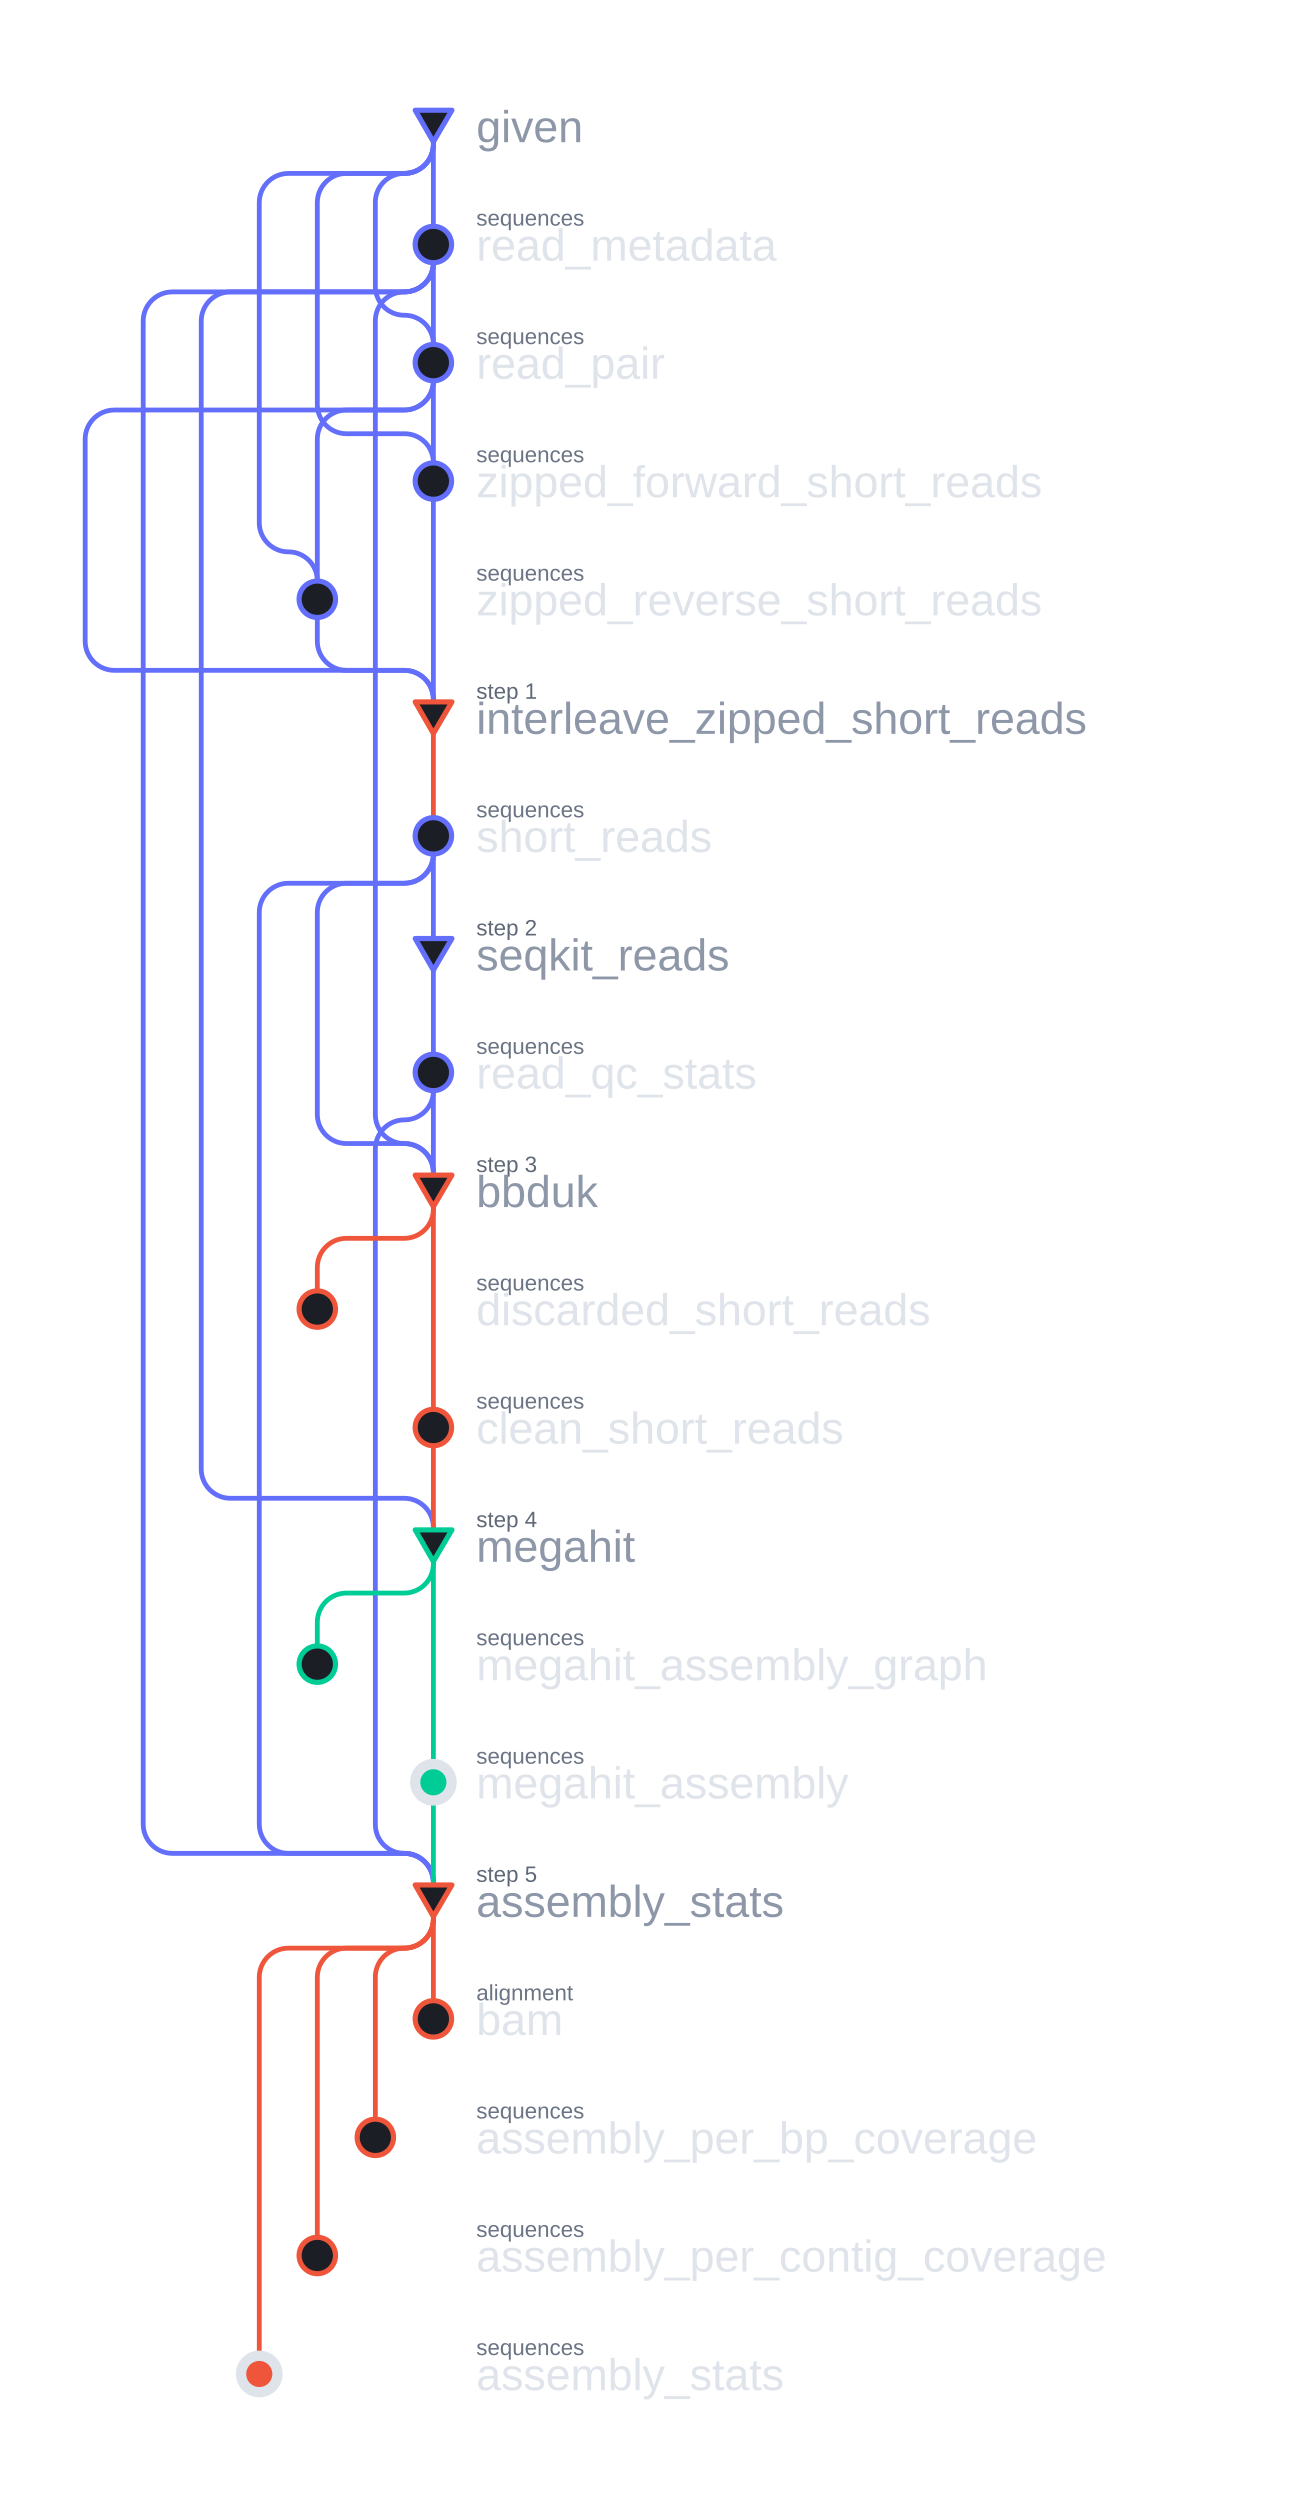
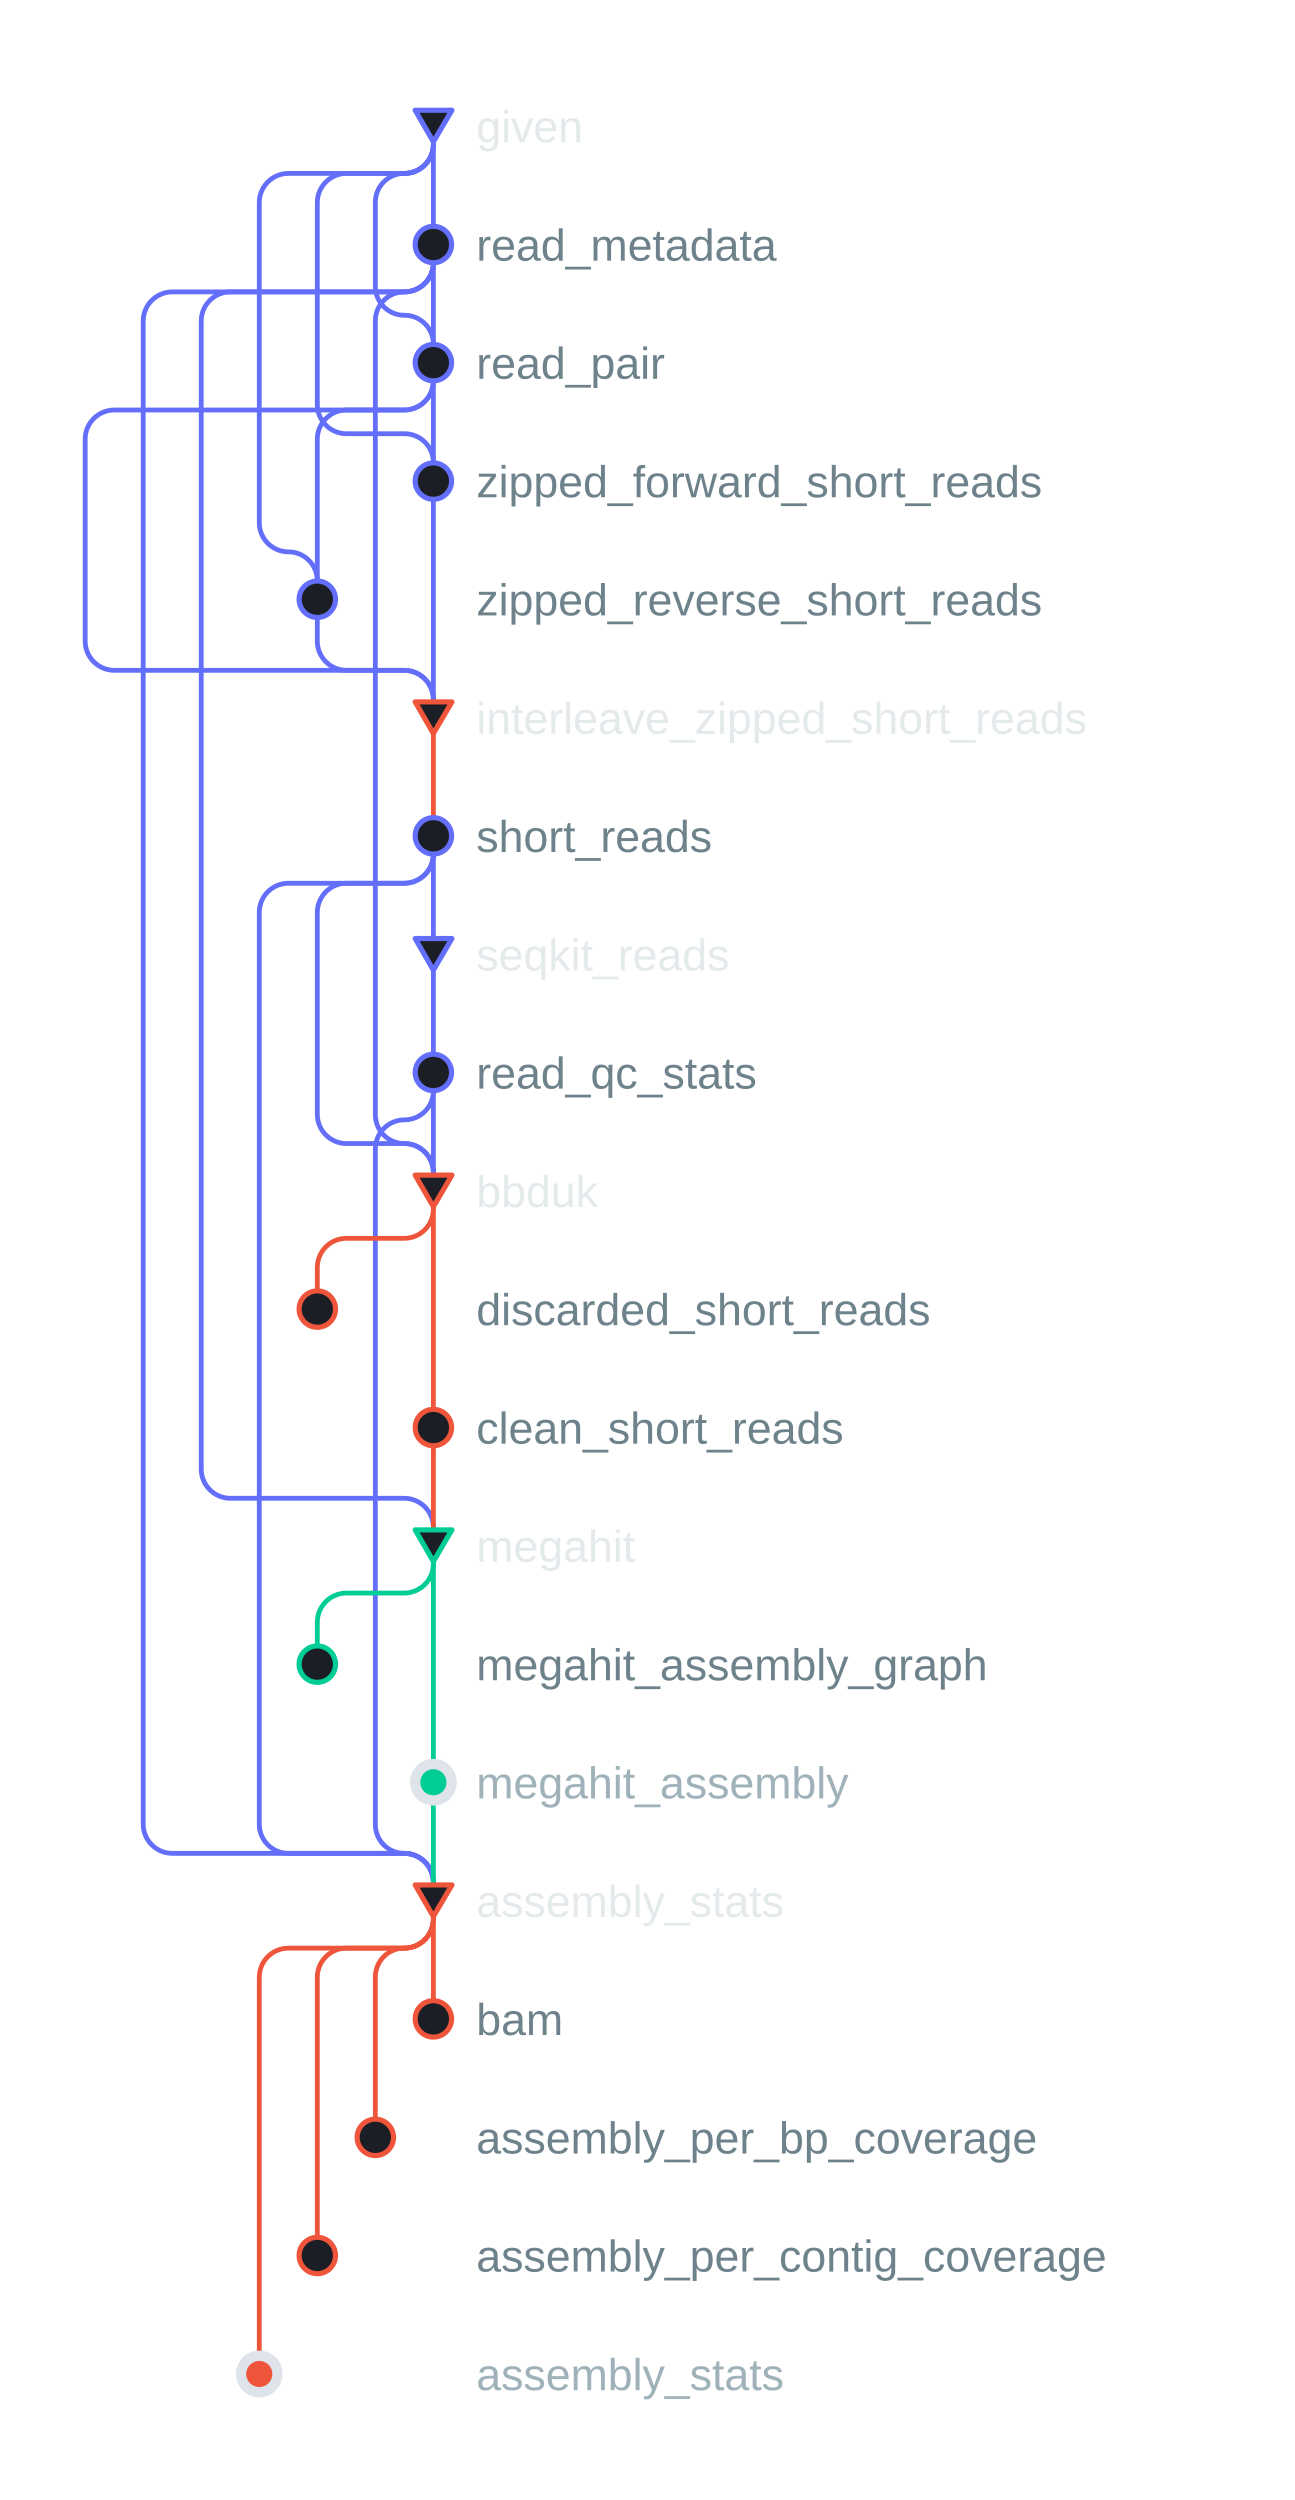
<svg xmlns="http://www.w3.org/2000/svg" width="377" height="728" viewBox="0 0 377 728">
  <g fill="none" stroke="#8D97A8" stroke-width="1.4" stroke-linejoin="round" stroke-linecap="round">
    <path d="M 126.2,41.3 L 126.2,65.8" stroke="#636EFA" />
    <path d="M 126.2,41.3 L 126.2,42.1 A 8.4,8.4 0 0 1 117.8,50.5 A 8.4,8.4 0 0 0 109.3,59.0 L 109.3,83.4 A 8.4,8.4 0 0 0 117.8,91.8 A 8.4,8.4 0 0 1 126.2,100.3 L 126.2,100.3" stroke="#636EFA" />
    <path d="M 126.2,41.3 L 126.2,42.1 A 8.5,8.5 0 0 1 117.8,50.5 L 100.9,50.5 A 8.5,8.5 0 0 0 92.4,59.0 L 92.4,117.8 A 8.5,8.5 0 0 0 100.9,126.3 L 117.8,126.3 A 8.4,8.4 0 0 1 126.2,134.7 L 126.2,134.7" stroke="#636EFA" />
    <path d="M 126.2,41.3 L 126.2,42.1 A 8.5,8.5 0 0 1 117.8,50.5 L 84.0,50.5 A 8.5,8.5 0 0 0 75.5,59.0 L 75.5,152.3 A 8.5,8.5 0 0 0 84.0,160.7 L 84.0,160.7 A 8.4,8.4 0 0 1 92.4,169.2 L 92.4,169.2" stroke="#636EFA" />
    <path d="M 126.2,76.5 L 126.2,100.3" stroke="#636EFA" />
    <path d="M 126.2,76.5 L 126.2,76.5 A 8.4,8.4 0 0 1 117.8,85.0 A 8.4,8.4 0 0 0 109.3,93.4 L 109.3,324.5 A 8.4,8.4 0 0 0 117.8,333.0 A 8.4,8.4 0 0 1 126.2,341.4 L 126.2,342.2" stroke="#636EFA" />
    <path d="M 126.2,76.5 A 8.5,8.5 0 0 1 117.8,85.0 L 67.1,85.0 A 8.5,8.5 0 0 0 58.6,93.4 L 58.6,427.9 A 8.5,8.5 0 0 0 67.1,436.3 L 117.8,436.3 A 8.5,8.5 0 0 1 126.2,444.8 L 126.2,445.5" stroke="#636EFA" />
    <path d="M 126.2,76.5 A 8.5,8.5 0 0 1 117.8,85.0 L 50.2,85.0 A 8.5,8.5 0 0 0 41.7,93.4 L 41.7,531.2 A 8.5,8.5 0 0 0 50.2,539.7 L 117.8,539.7 A 8.5,8.5 0 0 1 126.2,548.1 L 126.2,548.9" stroke="#636EFA" />
    <path d="M 126.2,111.0 L 126.2,134.7" stroke="#636EFA" />
    <path d="M 126.2,111.0 A 8.5,8.5 0 0 1 117.8,119.4 L 100.9,119.4 A 8.5,8.5 0 0 0 92.4,127.9 L 92.4,169.2" stroke="#636EFA" />
    <path d="M 126.2,111.0 A 8.5,8.5 0 0 1 117.8,119.4 L 33.3,119.4 A 8.5,8.5 0 0 0 24.8,127.9 L 24.8,186.7 A 8.5,8.5 0 0 0 33.3,195.2 L 117.8,195.2 A 8.5,8.5 0 0 1 126.2,203.6 L 126.2,204.4" stroke="#636EFA" />
    <path d="M 126.2,145.4 L 126.2,204.4" stroke="#636EFA" />
    <path d="M 92.4,179.9 L 92.4,186.7 A 8.5,8.5 0 0 0 100.9,195.2 L 117.8,195.2 A 8.5,8.5 0 0 1 126.2,203.6 L 126.2,204.4" stroke="#636EFA" />
    <path d="M 126.2,213.6 L 126.2,238.1" stroke="#EF553B" />
    <path d="M 126.2,248.8 L 126.2,273.3" stroke="#636EFA" />
    <path d="M 126.2,248.8 L 126.2,248.8 A 8.5,8.5 0 0 1 117.8,257.2 L 100.9,257.2 A 8.5,8.5 0 0 0 92.4,265.7 L 92.4,324.5 A 8.5,8.5 0 0 0 100.9,333.0 L 117.8,333.0 A 8.5,8.5 0 0 1 126.2,341.4 L 126.2,342.2" stroke="#636EFA" />
    <path d="M 126.2,248.8 L 126.2,248.8 A 8.5,8.5 0 0 1 117.8,257.2 L 84.0,257.2 A 8.5,8.5 0 0 0 75.5,265.7 L 75.5,531.2 A 8.5,8.5 0 0 0 84.0,539.7 L 117.8,539.7 A 8.5,8.5 0 0 1 126.2,548.1 L 126.2,548.9" stroke="#636EFA" />
    <path d="M 126.2,282.5 L 126.2,307.0" stroke="#636EFA" />
    <path d="M 126.2,317.7 L 126.2,342.2" stroke="#636EFA" />
    <path d="M 126.2,317.7 A 8.4,8.4 0 0 1 117.8,326.1 A 8.5,8.5 0 0 0 109.3,334.6 L 109.3,531.2 A 8.4,8.4 0 0 0 117.8,539.7 A 8.4,8.4 0 0 1 126.2,548.1 L 126.2,548.9" stroke="#636EFA" />
    <path d="M 126.2,351.4 L 126.2,410.3" stroke="#EF553B" />
    <path d="M 126.2,351.4 L 126.2,352.1 A 8.5,8.5 0 0 1 117.8,360.6 L 100.9,360.6 A 8.5,8.5 0 0 0 92.4,369.0 L 92.4,375.9" stroke="#EF553B" />
    <path d="M 126.2,421.0 L 126.2,445.5" stroke="#EF553B" />
    <path d="M 126.2,454.7 L 126.2,513.7" stroke="#00CC96" />
    <path d="M 126.2,454.7 L 126.2,455.5 A 8.5,8.5 0 0 1 117.8,463.9 L 100.9,463.9 A 8.5,8.5 0 0 0 92.4,472.4 L 92.4,479.2" stroke="#00CC96" />
    <path d="M 126.2,524.4 L 126.2,548.9" stroke="#00CC96" />
    <path d="M 126.2,558.1 L 126.2,582.6" stroke="#EF553B" />
    <path d="M 126.2,558.1 L 126.2,558.8 A 8.4,8.4 0 0 1 117.8,567.3 A 8.4,8.4 0 0 0 109.3,575.7 L 109.3,617.0" stroke="#EF553B" />
    <path d="M 126.2,558.1 L 126.2,558.8 A 8.5,8.5 0 0 1 117.8,567.3 L 100.9,567.3 A 8.5,8.5 0 0 0 92.4,575.7 L 92.4,651.5" stroke="#EF553B" />
    <path d="M 126.2,558.1 L 126.2,558.8 A 8.5,8.5 0 0 1 117.8,567.3 L 84.0,567.3 A 8.5,8.5 0 0 0 75.5,575.7 L 75.5,685.9" stroke="#EF553B" />
  </g>
  <g>
    <polygon points="120.9,32.1 131.6,32.1 126.2,41.3" fill="#1B1E24" stroke="#636EFA" stroke-width="1.5" stroke-linejoin="round" />
-     <text x="138.7" y="41.4" font-family="Arial" font-size="13" fill="#8D97A8" text-anchor="start">given</text>
+     <text x="138.7" y="41.4" font-family="Arial" font-size="13" fill="#E4EAEC" text-anchor="start">given</text>
  </g>
  <g>
    <circle cx="126.2" cy="71.2" r="5.3" fill="#1B1E24" stroke="#636EFA" stroke-width="1.5" />
-     <text x="138.7" y="65.7" font-family="Arial" font-size="6.5" fill="#6B7484" text-anchor="start">sequences</text>
-     <text x="138.7" y="75.9" font-family="Arial" font-size="13" fill="#DFE3EA" text-anchor="start">read_metadata</text>
+     <text x="138.7" y="75.9" font-family="Arial" font-size="13" fill="#6E828B" text-anchor="start">read_metadata</text>
  </g>
  <g>
    <circle cx="126.2" cy="105.6" r="5.3" fill="#1B1E24" stroke="#636EFA" stroke-width="1.5" />
-     <text x="138.7" y="100.2" font-family="Arial" font-size="6.5" fill="#6B7484" text-anchor="start">sequences</text>
-     <text x="138.7" y="110.3" font-family="Arial" font-size="13" fill="#DFE3EA" text-anchor="start">read_pair</text>
+     <text x="138.7" y="110.3" font-family="Arial" font-size="13" fill="#6E828B" text-anchor="start">read_pair</text>
  </g>
  <g>
    <circle cx="126.2" cy="140.1" r="5.3" fill="#1B1E24" stroke="#636EFA" stroke-width="1.5" />
-     <text x="138.7" y="134.6" font-family="Arial" font-size="6.5" fill="#6B7484" text-anchor="start">sequences</text>
-     <text x="138.7" y="144.8" font-family="Arial" font-size="13" fill="#DFE3EA" text-anchor="start">zipped_forward_short_reads</text>
+     <text x="138.7" y="144.8" font-family="Arial" font-size="13" fill="#6E828B" text-anchor="start">zipped_forward_short_reads</text>
  </g>
  <g>
    <circle cx="92.4" cy="174.5" r="5.3" fill="#1B1E24" stroke="#636EFA" stroke-width="1.5" />
-     <text x="138.7" y="169.1" font-family="Arial" font-size="6.5" fill="#6B7484" text-anchor="start">sequences</text>
-     <text x="138.7" y="179.2" font-family="Arial" font-size="13" fill="#DFE3EA" text-anchor="start">zipped_reverse_short_reads</text>
+     <text x="138.7" y="179.2" font-family="Arial" font-size="13" fill="#6E828B" text-anchor="start">zipped_reverse_short_reads</text>
  </g>
  <g>
    <polygon points="120.9,204.4 131.6,204.4 126.2,213.6" fill="#1B1E24" stroke="#EF553B" stroke-width="1.5" stroke-linejoin="round" />
-     <text x="138.7" y="203.5" font-family="Arial" font-size="6.5" fill="#5F6877" text-anchor="start">step 1</text>
-     <text x="138.7" y="213.7" font-family="Arial" font-size="13" fill="#8D97A8" text-anchor="start">interleave_zipped_short_reads</text>
+     <text x="138.7" y="213.7" font-family="Arial" font-size="13" fill="#E4EAEC" text-anchor="start">interleave_zipped_short_reads</text>
  </g>
  <g>
    <circle cx="126.2" cy="243.4" r="5.3" fill="#1B1E24" stroke="#636EFA" stroke-width="1.5" />
-     <text x="138.7" y="238.0" font-family="Arial" font-size="6.5" fill="#6B7484" text-anchor="start">sequences</text>
-     <text x="138.7" y="248.1" font-family="Arial" font-size="13" fill="#DFE3EA" text-anchor="start">short_reads</text>
+     <text x="138.7" y="248.1" font-family="Arial" font-size="13" fill="#6E828B" text-anchor="start">short_reads</text>
  </g>
  <g>
    <polygon points="120.9,273.3 131.6,273.3 126.2,282.5" fill="#1B1E24" stroke="#636EFA" stroke-width="1.5" stroke-linejoin="round" />
-     <text x="138.7" y="272.4" font-family="Arial" font-size="6.5" fill="#5F6877" text-anchor="start">step 2</text>
-     <text x="138.7" y="282.6" font-family="Arial" font-size="13" fill="#8D97A8" text-anchor="start">seqkit_reads</text>
+     <text x="138.7" y="282.6" font-family="Arial" font-size="13" fill="#E4EAEC" text-anchor="start">seqkit_reads</text>
  </g>
  <g>
    <circle cx="126.2" cy="312.3" r="5.3" fill="#1B1E24" stroke="#636EFA" stroke-width="1.5" />
-     <text x="138.7" y="306.9" font-family="Arial" font-size="6.5" fill="#6B7484" text-anchor="start">sequences</text>
-     <text x="138.7" y="317.0" font-family="Arial" font-size="13" fill="#DFE3EA" text-anchor="start">read_qc_stats</text>
+     <text x="138.7" y="317.0" font-family="Arial" font-size="13" fill="#6E828B" text-anchor="start">read_qc_stats</text>
  </g>
  <g>
    <polygon points="120.9,342.2 131.6,342.2 126.2,351.4" fill="#1B1E24" stroke="#EF553B" stroke-width="1.5" stroke-linejoin="round" />
-     <text x="138.7" y="341.3" font-family="Arial" font-size="6.5" fill="#5F6877" text-anchor="start">step 3</text>
-     <text x="138.7" y="351.5" font-family="Arial" font-size="13" fill="#8D97A8" text-anchor="start">bbduk</text>
+     <text x="138.7" y="351.5" font-family="Arial" font-size="13" fill="#E4EAEC" text-anchor="start">bbduk</text>
  </g>
  <g>
    <circle cx="92.4" cy="381.2" r="5.3" fill="#1B1E24" stroke="#EF553B" stroke-width="1.5" />
-     <text x="138.7" y="375.8" font-family="Arial" font-size="6.5" fill="#6B7484" text-anchor="start">sequences</text>
-     <text x="138.7" y="385.9" font-family="Arial" font-size="13" fill="#DFE3EA" text-anchor="start">discarded_short_reads</text>
+     <text x="138.7" y="385.9" font-family="Arial" font-size="13" fill="#6E828B" text-anchor="start">discarded_short_reads</text>
  </g>
  <g>
    <circle cx="126.2" cy="415.7" r="5.3" fill="#1B1E24" stroke="#EF553B" stroke-width="1.5" />
-     <text x="138.7" y="410.2" font-family="Arial" font-size="6.5" fill="#6B7484" text-anchor="start">sequences</text>
-     <text x="138.7" y="420.4" font-family="Arial" font-size="13" fill="#DFE3EA" text-anchor="start">clean_short_reads</text>
+     <text x="138.7" y="420.4" font-family="Arial" font-size="13" fill="#6E828B" text-anchor="start">clean_short_reads</text>
  </g>
  <g>
    <polygon points="120.9,445.5 131.6,445.5 126.2,454.7" fill="#1B1E24" stroke="#00CC96" stroke-width="1.5" stroke-linejoin="round" />
-     <text x="138.7" y="444.7" font-family="Arial" font-size="6.5" fill="#5F6877" text-anchor="start">step 4</text>
-     <text x="138.7" y="454.8" font-family="Arial" font-size="13" fill="#8D97A8" text-anchor="start">megahit</text>
+     <text x="138.7" y="454.8" font-family="Arial" font-size="13" fill="#E4EAEC" text-anchor="start">megahit</text>
  </g>
  <g>
    <circle cx="92.4" cy="484.6" r="5.3" fill="#1B1E24" stroke="#00CC96" stroke-width="1.5" />
-     <text x="138.7" y="479.1" font-family="Arial" font-size="6.5" fill="#6B7484" text-anchor="start">sequences</text>
-     <text x="138.7" y="489.3" font-family="Arial" font-size="13" fill="#DFE3EA" text-anchor="start">megahit_assembly_graph</text>
+     <text x="138.7" y="489.3" font-family="Arial" font-size="13" fill="#6E828B" text-anchor="start">megahit_assembly_graph</text>
  </g>
  <g>
    <circle cx="126.2" cy="519.0" r="5.3" fill="#00CC96" stroke="#DFE3EA" stroke-width="3.0" />
-     <text x="138.7" y="513.6" font-family="Arial" font-size="6.5" fill="#6B7484" text-anchor="start">sequences</text>
-     <text x="138.7" y="523.7" font-family="Arial" font-size="13" fill="#DFE3EA" text-anchor="start">megahit_assembly</text>
+     <text x="138.7" y="523.7" font-family="Arial" font-size="13" fill="#9FB1B9" text-anchor="start">megahit_assembly</text>
  </g>
  <g>
    <polygon points="120.9,548.9 131.6,548.9 126.2,558.1" fill="#1B1E24" stroke="#EF553B" stroke-width="1.5" stroke-linejoin="round" />
-     <text x="138.7" y="548.0" font-family="Arial" font-size="6.5" fill="#5F6877" text-anchor="start">step 5</text>
-     <text x="138.7" y="558.2" font-family="Arial" font-size="13" fill="#8D97A8" text-anchor="start">assembly_stats</text>
+     <text x="138.7" y="558.2" font-family="Arial" font-size="13" fill="#E4EAEC" text-anchor="start">assembly_stats</text>
  </g>
  <g>
    <circle cx="126.2" cy="587.9" r="5.3" fill="#1B1E24" stroke="#EF553B" stroke-width="1.5" />
-     <text x="138.7" y="582.5" font-family="Arial" font-size="6.5" fill="#6B7484" text-anchor="start">alignment</text>
-     <text x="138.7" y="592.6" font-family="Arial" font-size="13" fill="#DFE3EA" text-anchor="start">bam</text>
+     <text x="138.7" y="592.6" font-family="Arial" font-size="13" fill="#6E828B" text-anchor="start">bam</text>
  </g>
  <g>
    <circle cx="109.3" cy="622.4" r="5.3" fill="#1B1E24" stroke="#EF553B" stroke-width="1.5" />
-     <text x="138.7" y="616.9" font-family="Arial" font-size="6.5" fill="#6B7484" text-anchor="start">sequences</text>
-     <text x="138.7" y="627.1" font-family="Arial" font-size="13" fill="#DFE3EA" text-anchor="start">assembly_per_bp_coverage</text>
+     <text x="138.7" y="627.1" font-family="Arial" font-size="13" fill="#6E828B" text-anchor="start">assembly_per_bp_coverage</text>
  </g>
  <g>
    <circle cx="92.4" cy="656.8" r="5.3" fill="#1B1E24" stroke="#EF553B" stroke-width="1.5" />
-     <text x="138.7" y="651.4" font-family="Arial" font-size="6.5" fill="#6B7484" text-anchor="start">sequences</text>
-     <text x="138.7" y="661.5" font-family="Arial" font-size="13" fill="#DFE3EA" text-anchor="start">assembly_per_contig_coverage</text>
+     <text x="138.7" y="661.5" font-family="Arial" font-size="13" fill="#6E828B" text-anchor="start">assembly_per_contig_coverage</text>
  </g>
  <g>
    <circle cx="75.5" cy="691.3" r="5.3" fill="#EF553B" stroke="#DFE3EA" stroke-width="3.0" />
-     <text x="138.7" y="685.8" font-family="Arial" font-size="6.5" fill="#6B7484" text-anchor="start">sequences</text>
-     <text x="138.7" y="696.0" font-family="Arial" font-size="13" fill="#DFE3EA" text-anchor="start">assembly_stats</text>
+     <text x="138.7" y="696.0" font-family="Arial" font-size="13" fill="#9FB1B9" text-anchor="start">assembly_stats</text>
  </g>
</svg>
